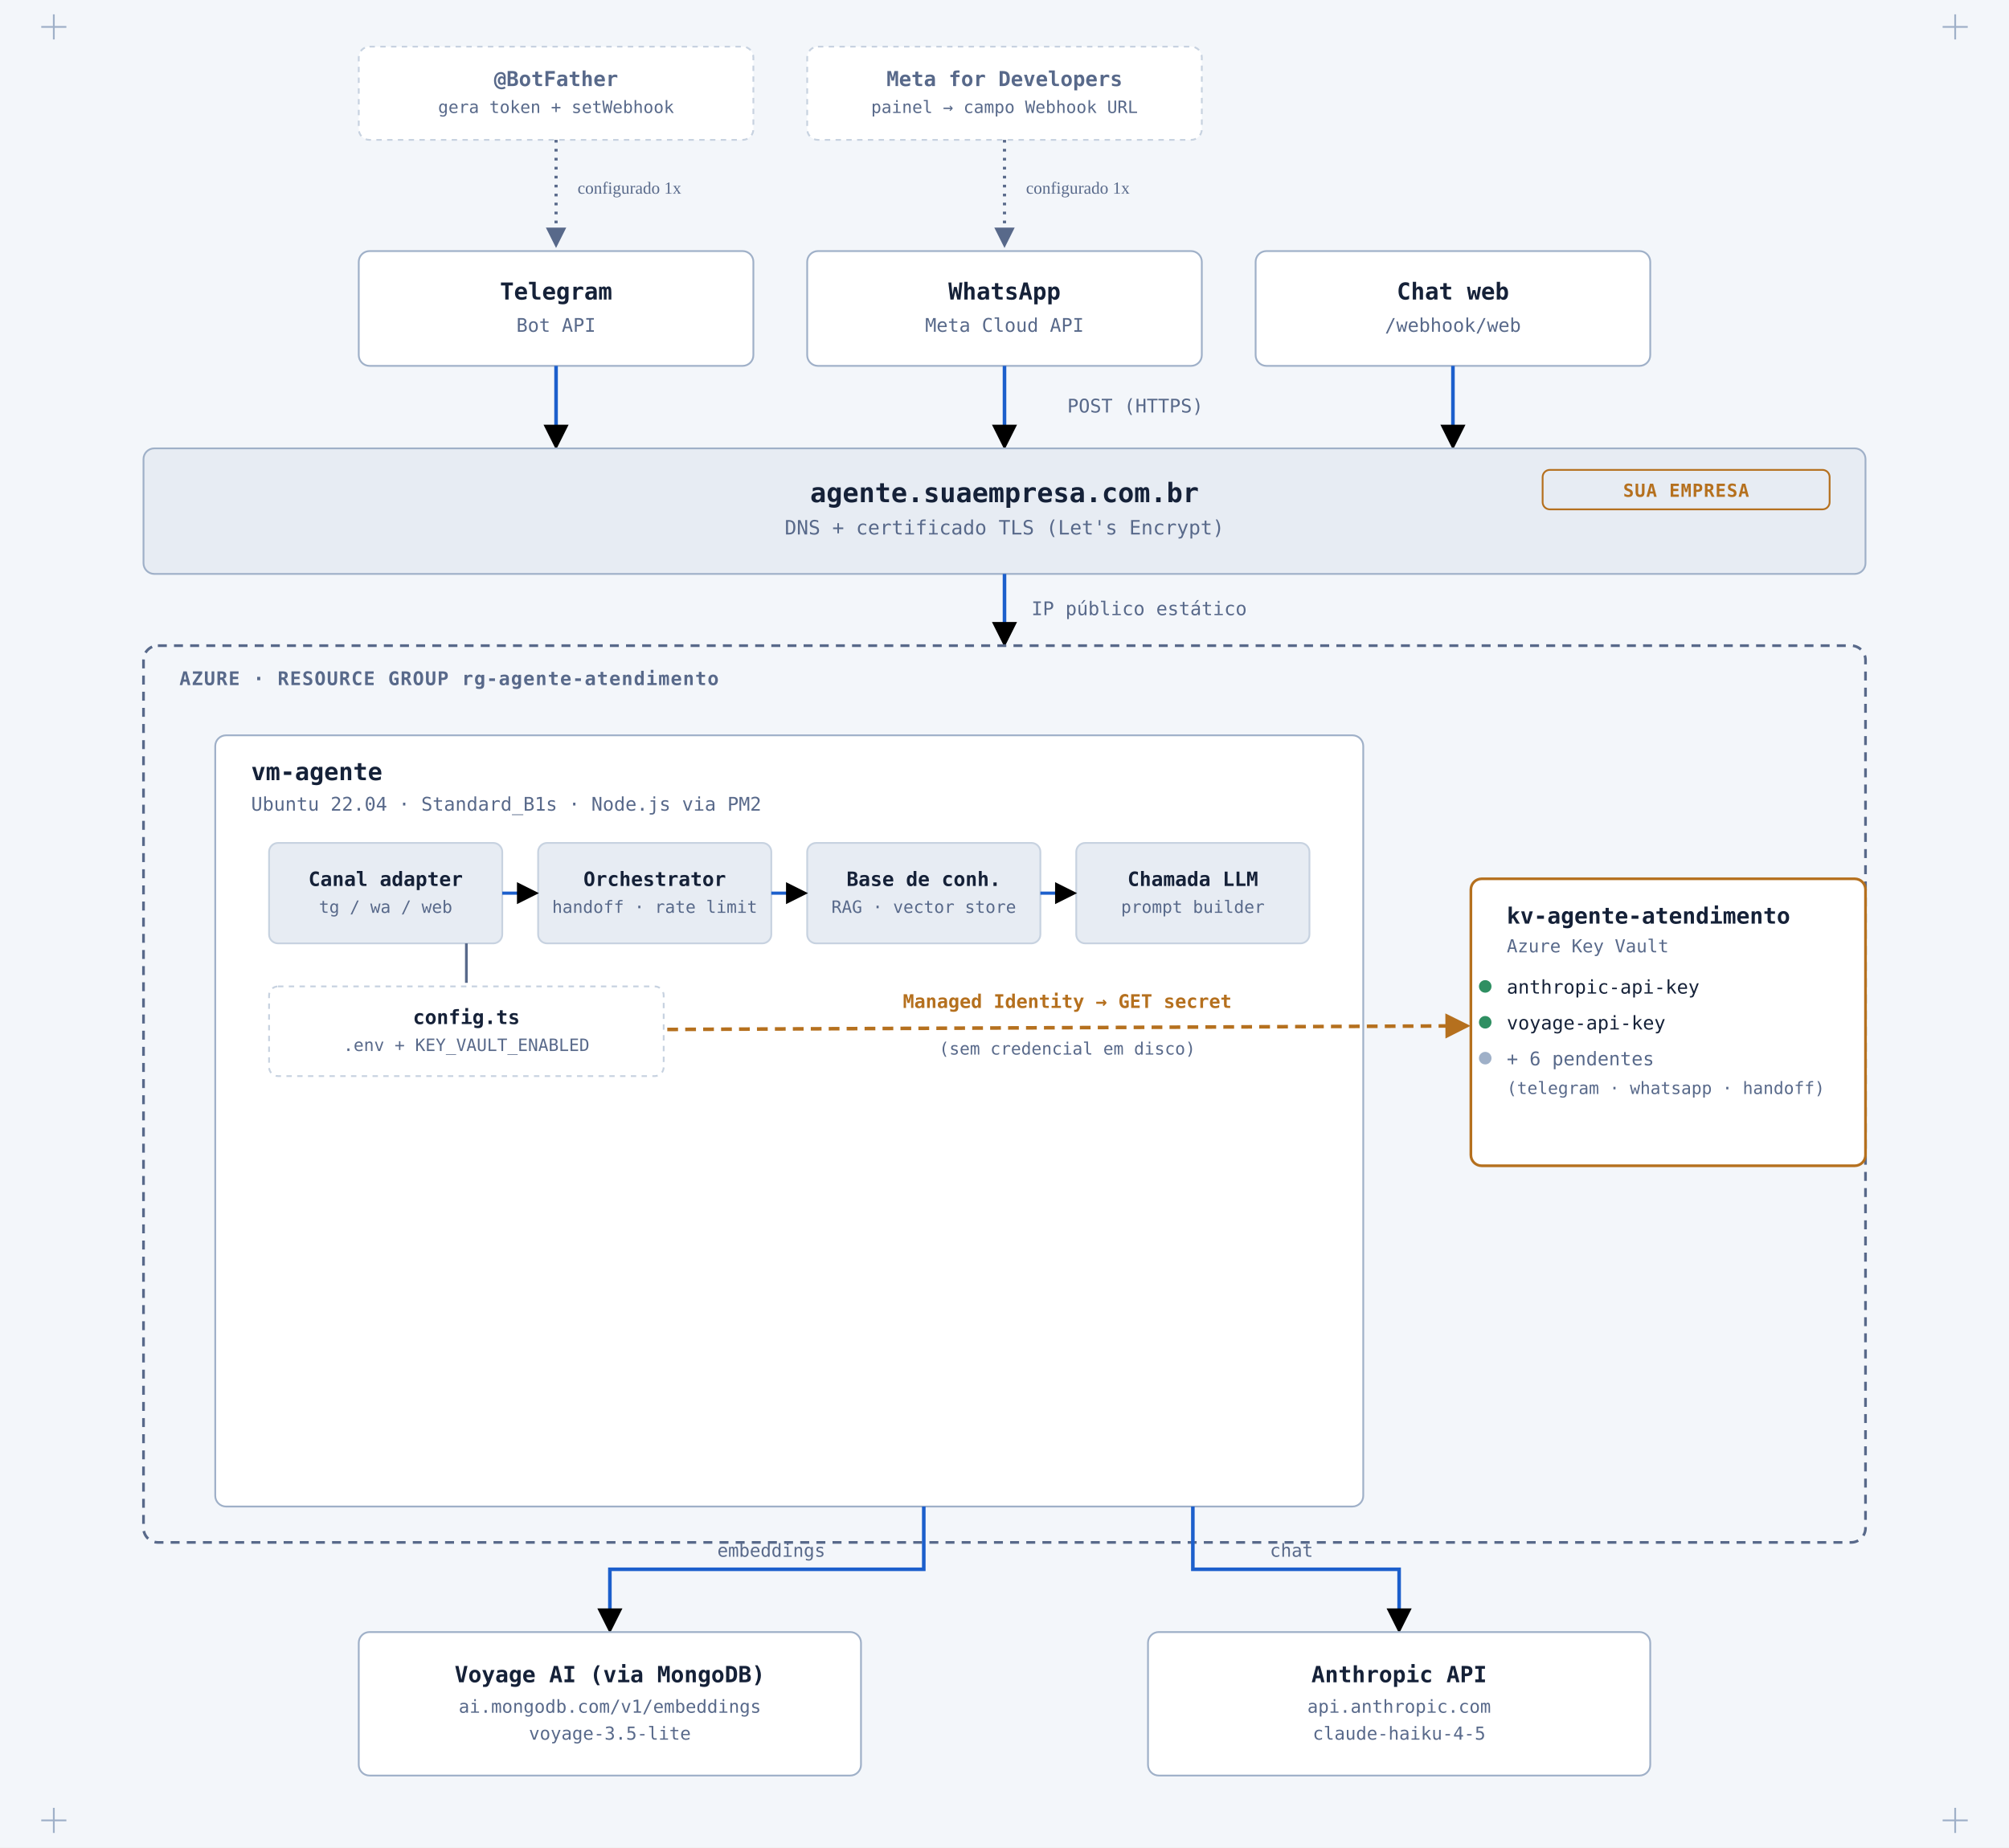
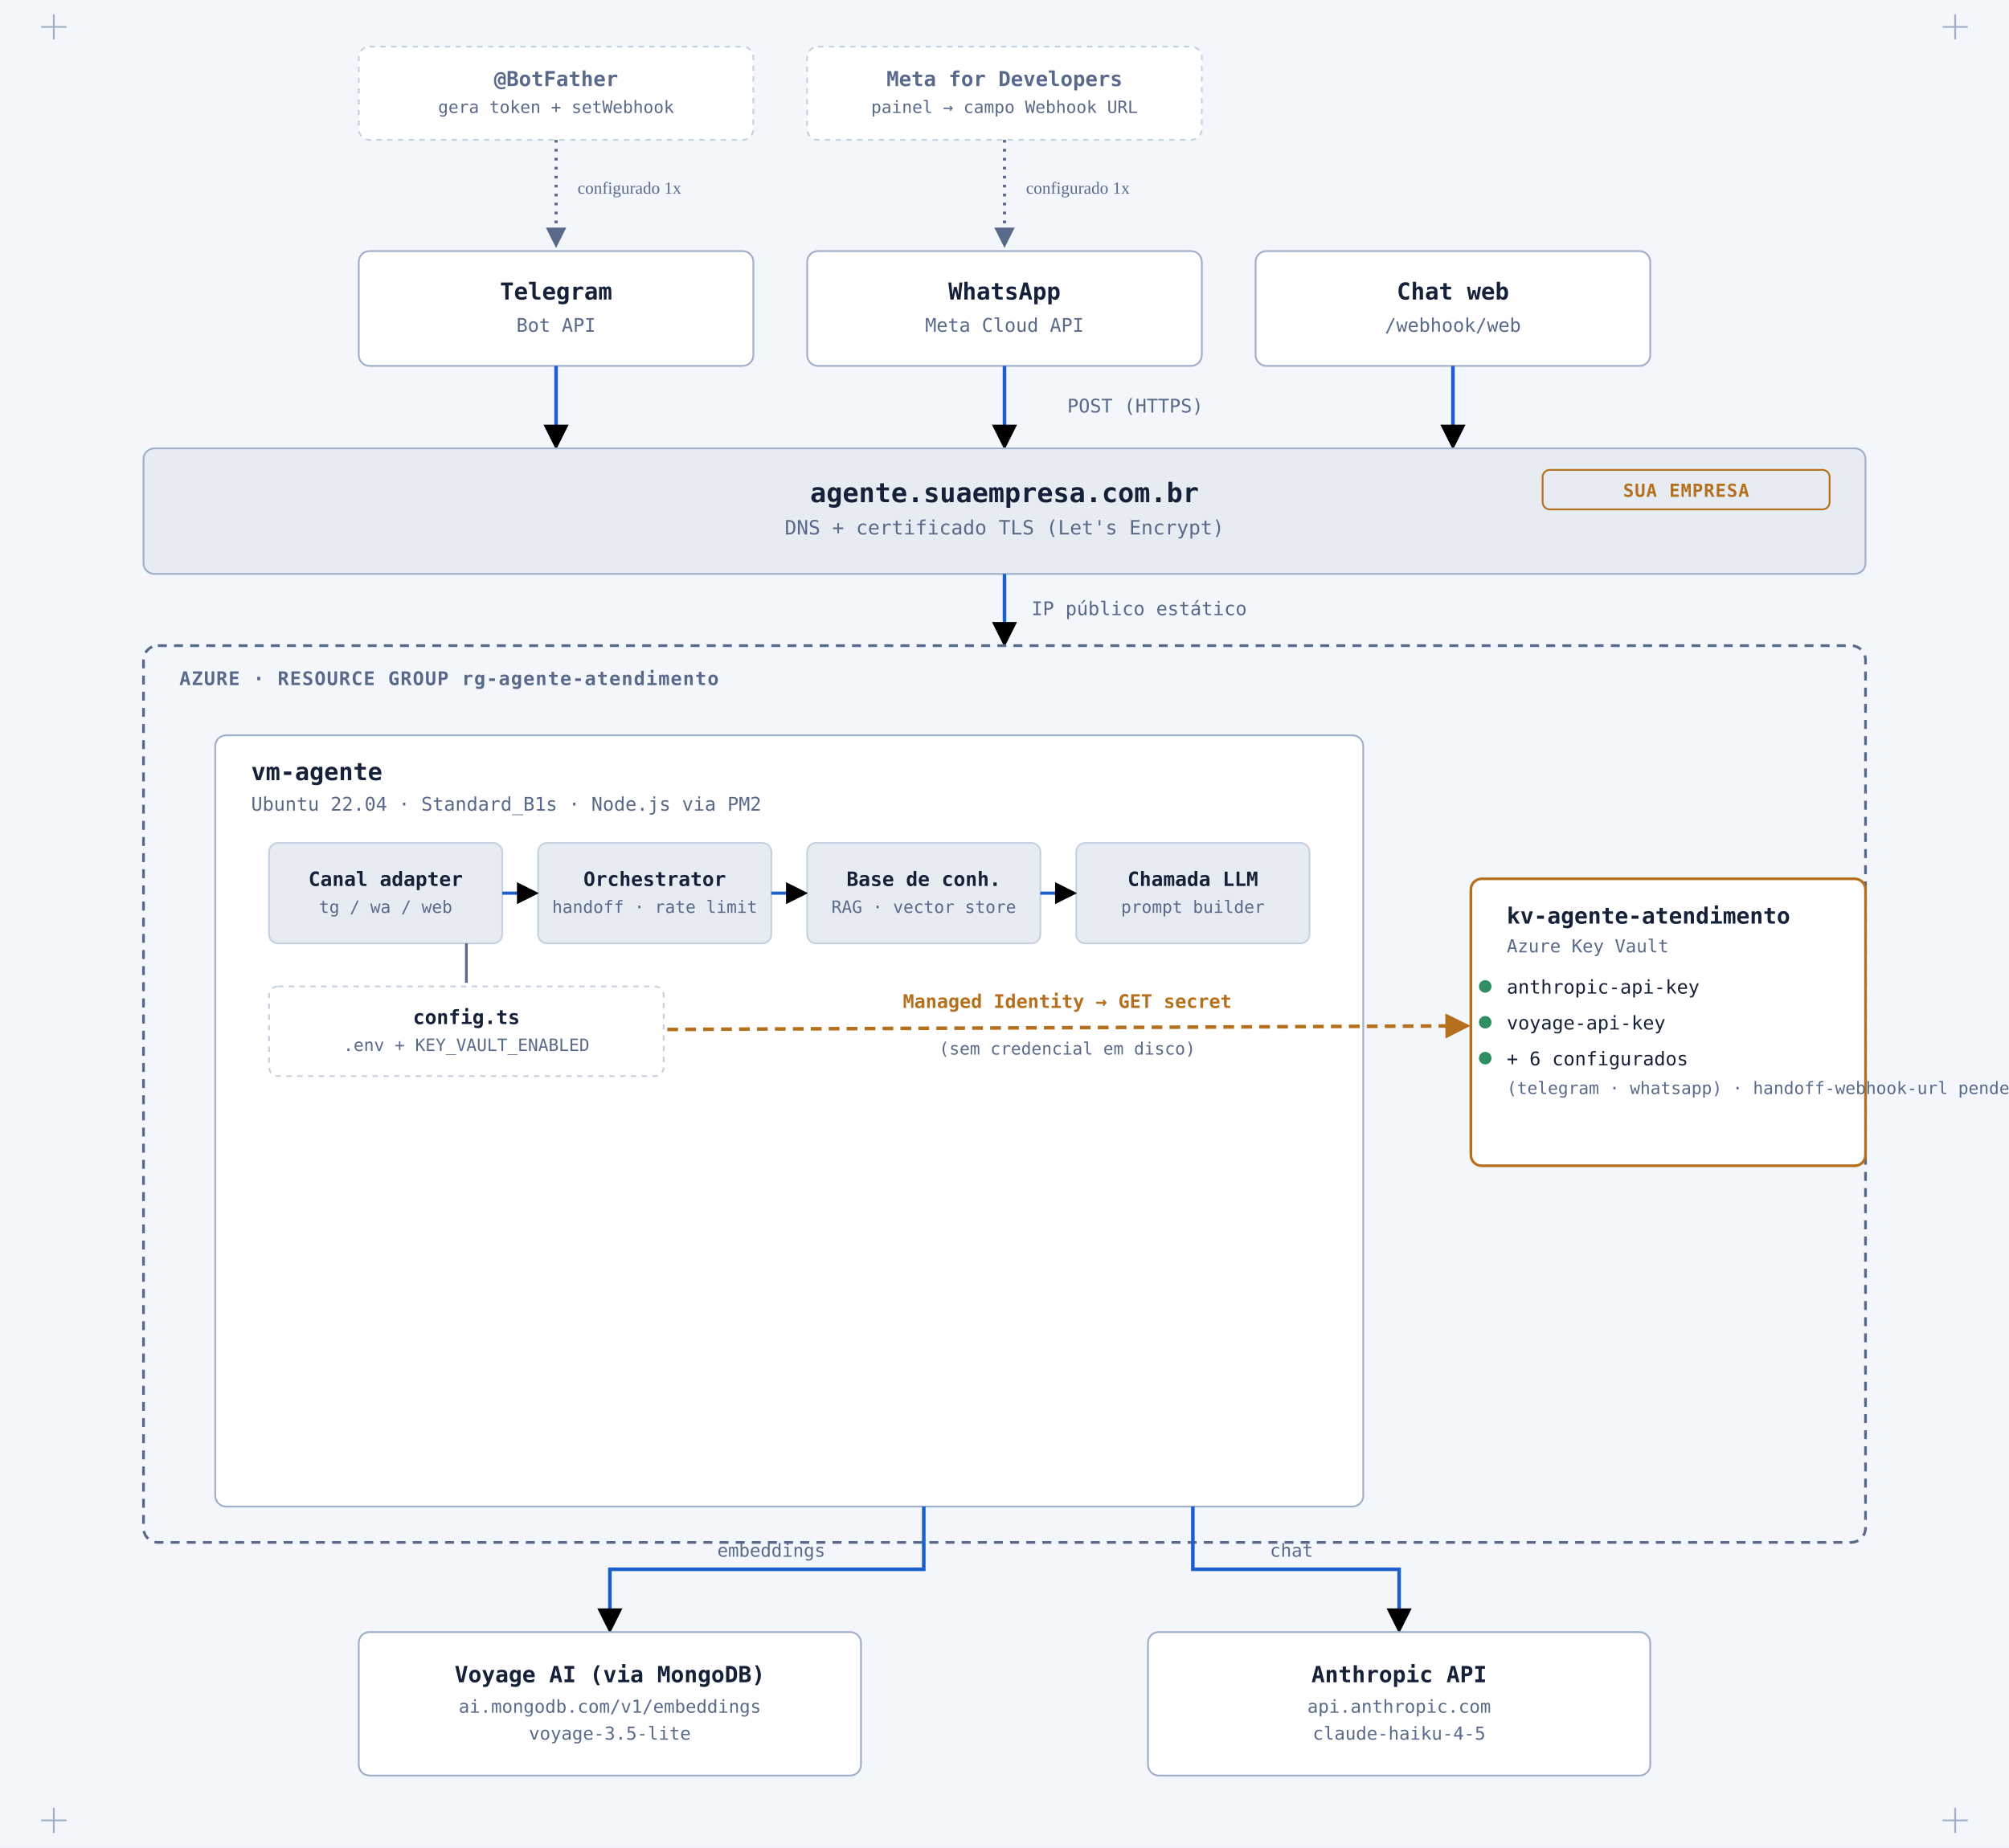
<svg viewBox="0 0 1120 1030" role="img" aria-label="Diagrama mostrando o cadastro único do webhook no BotFather e no Meta for Developers, depois uma mensagem saindo do Telegram, WhatsApp ou chat web, passando pelo domínio HTTPS de propriedade da Sua Empresa, chegando na VM dentro do resource group do Azure, onde o processo busca segredos no Key Vault via Managed Identity antes de chamar as APIs da Anthropic e da Voyage AI.">
  <rect x="0" y="0" width="1120" height="1030" fill="#F3F6FA" />
  <defs>
    <marker id="arrowFlow" viewBox="0 0 10 10" refX="8" refY="5" markerWidth="7" markerHeight="7" orient="auto-start-reverse">
      <path d="M0,0 L10,5 L0,10 z" fill="currentColor" />
    </marker>
    <marker id="arrowSecret" viewBox="0 0 10 10" refX="8" refY="5" markerWidth="7" markerHeight="7" orient="auto-start-reverse">
      <path d="M0,0 L10,5 L0,10 z" fill="#B5701E" />
    </marker>
    <marker id="arrowSetup" viewBox="0 0 10 10" refX="8" refY="5" markerWidth="6.5" markerHeight="6.5" orient="auto-start-reverse">
      <path d="M0,0 L10,5 L0,10 z" fill="#58698A" />
    </marker>
  </defs>
  <g stroke="#9FB0C8" stroke-width="1">
    <path d="M30,8 v14 M23,15 h14" />
    <path d="M1090,8 v14 M1083,15 h14" />
    <path d="M30,1008 v14 M23,1015 h14" />
    <path d="M1090,1008 v14 M1083,1015 h14" />
  </g>
  <g font-family="IBM Plex Mono, monospace">
    <rect x="200" y="26" width="220" height="52" rx="6" fill="#FFFFFF" stroke="#C7D2E0" stroke-dasharray="3 3" />
    <text x="310" y="48" text-anchor="middle" font-size="11.5" font-weight="600" fill="#58698A">@BotFather</text>
    <text x="310" y="63" text-anchor="middle" font-size="9.5" fill="#58698A">gera token + setWebhook</text>
    <rect x="450" y="26" width="220" height="52" rx="6" fill="#FFFFFF" stroke="#C7D2E0" stroke-dasharray="3 3" />
    <text x="560" y="48" text-anchor="middle" font-size="11.5" font-weight="600" fill="#58698A">Meta for Developers</text>
    <text x="560" y="63" text-anchor="middle" font-size="9.5" fill="#58698A">painel → campo Webhook URL</text>
  </g>
  <g stroke="#58698A" stroke-width="1.75" fill="none" stroke-dasharray="1.5 3.5">
    <line x1="310" y1="78" x2="310" y2="136" marker-end="url(#arrowSetup)" />
    <line x1="560" y1="78" x2="560" y2="136" marker-end="url(#arrowSetup)" />
  </g>
  <text x="322" y="108" font-size="9.5" fill="#58698A">configurado 1x</text>
  <text x="572" y="108" font-size="9.5" fill="#58698A">configurado 1x</text>
  <g transform="translate(0,110)">
    <g font-family="IBM Plex Mono, monospace">
      <g>
        <rect x="200" y="30" width="220" height="64" rx="6" fill="#FFFFFF" stroke="#9FB0C8" />
        <text x="310" y="57" text-anchor="middle" font-size="13" font-weight="600" fill="#152138">Telegram</text>
        <text x="310" y="75" text-anchor="middle" font-size="10.5" fill="#58698A">Bot API</text>
      </g>
      <g>
        <rect x="450" y="30" width="220" height="64" rx="6" fill="#FFFFFF" stroke="#9FB0C8" />
        <text x="560" y="57" text-anchor="middle" font-size="13" font-weight="600" fill="#152138">WhatsApp</text>
        <text x="560" y="75" text-anchor="middle" font-size="10.5" fill="#58698A">Meta Cloud API</text>
      </g>
      <g>
        <rect x="700" y="30" width="220" height="64" rx="6" fill="#FFFFFF" stroke="#9FB0C8" />
        <text x="810" y="57" text-anchor="middle" font-size="13" font-weight="600" fill="#152138">Chat web</text>
        <text x="810" y="75" text-anchor="middle" font-size="10.5" fill="#58698A">/webhook/web</text>
      </g>
    </g>
    <g stroke="#1C5FCC" stroke-width="2" fill="none" color="#1C5FCC">
      <line x1="310" y1="94" x2="310" y2="138" marker-end="url(#arrowFlow)" />
      <line x1="560" y1="94" x2="560" y2="138" marker-end="url(#arrowFlow)" />
      <line x1="810" y1="94" x2="810" y2="138" marker-end="url(#arrowFlow)" />
    </g>
    <text x="595" y="120" font-size="10.5" fill="#58698A" font-family="IBM Plex Mono, monospace">POST (HTTPS)</text>
    <rect x="80" y="140" width="960" height="70" rx="6" fill="#E7ECF3" stroke="#9FB0C8" />
    <text x="560" y="170" text-anchor="middle" font-size="15" font-weight="600" fill="#152138" font-family="IBM Plex Mono, monospace">agente.suaempresa.com.br</text>
    <text x="560" y="188" text-anchor="middle" font-size="11" fill="#58698A" font-family="IBM Plex Mono, monospace">DNS + certificado TLS (Let's Encrypt)</text>
    <rect x="860" y="152" width="160" height="22" rx="4" fill="none" stroke="#B5701E" />
    <text x="940" y="167" text-anchor="middle" font-size="10" font-weight="600" letter-spacing="0.04em" fill="#B5701E" font-family="IBM Plex Mono, monospace">SUA EMPRESA</text>
    <line x1="560" y1="210" x2="560" y2="248" stroke="#1C5FCC" stroke-width="2" marker-end="url(#arrowFlow)" color="#1C5FCC" />
    <text x="575" y="233" font-size="10.5" fill="#58698A" font-family="IBM Plex Mono, monospace">IP público estático</text>
    <rect x="80" y="250" width="960" height="500" rx="8" fill="none" stroke="#58698A" stroke-width="1.5" stroke-dasharray="5 4" />
    <text x="100" y="272" font-size="10.5" font-weight="600" letter-spacing="0.05em" fill="#58698A" font-family="IBM Plex Mono, monospace">AZURE · RESOURCE GROUP rg-agente-atendimento</text>
    <rect x="120" y="300" width="640" height="430" rx="6" fill="#FFFFFF" stroke="#9FB0C8" />
    <text x="140" y="325" font-size="13.5" font-weight="700" fill="#152138" font-family="IBM Plex Mono, monospace">vm-agente</text>
    <text x="140" y="342" font-size="10.5" fill="#58698A" font-family="IBM Plex Mono, monospace">Ubuntu 22.04 · Standard_B1s · Node.js via PM2</text>
    <g font-family="IBM Plex Mono, monospace">
      <rect x="150" y="360" width="130" height="56" rx="5" fill="#E7ECF3" stroke="#C7D2E0" />
      <text x="215" y="384" text-anchor="middle" font-size="11" font-weight="600" fill="#152138">Canal adapter</text>
      <text x="215" y="399" text-anchor="middle" font-size="9.5" fill="#58698A">tg / wa / web</text>
      <rect x="300" y="360" width="130" height="56" rx="5" fill="#E7ECF3" stroke="#C7D2E0" />
      <text x="365" y="384" text-anchor="middle" font-size="11" font-weight="600" fill="#152138">Orchestrator</text>
      <text x="365" y="399" text-anchor="middle" font-size="9.5" fill="#58698A">handoff · rate limit</text>
      <rect x="450" y="360" width="130" height="56" rx="5" fill="#E7ECF3" stroke="#C7D2E0" />
      <text x="515" y="384" text-anchor="middle" font-size="11" font-weight="600" fill="#152138">Base de conh.</text>
      <text x="515" y="399" text-anchor="middle" font-size="9.5" fill="#58698A">RAG · vector store</text>
      <rect x="600" y="360" width="130" height="56" rx="5" fill="#E7ECF3" stroke="#C7D2E0" />
      <text x="665" y="384" text-anchor="middle" font-size="11" font-weight="600" fill="#152138">Chamada LLM</text>
      <text x="665" y="399" text-anchor="middle" font-size="9.5" fill="#58698A">prompt builder</text>
    </g>
    <g stroke="#1C5FCC" stroke-width="1.75" fill="none" color="#1C5FCC">
      <line x1="280" y1="388" x2="298" y2="388" marker-end="url(#arrowFlow)" />
      <line x1="430" y1="388" x2="448" y2="388" marker-end="url(#arrowFlow)" />
      <line x1="580" y1="388" x2="598" y2="388" marker-end="url(#arrowFlow)" />
    </g>
    <rect x="150" y="440" width="220" height="50" rx="5" fill="#FFFFFF" stroke="#C7D2E0" stroke-dasharray="3 3" />
    <text x="260" y="461" text-anchor="middle" font-size="11" font-weight="600" fill="#152138" font-family="IBM Plex Mono, monospace">config.ts</text>
    <text x="260" y="476" text-anchor="middle" font-size="9.5" fill="#58698A" font-family="IBM Plex Mono, monospace">.env + KEY_VAULT_ENABLED</text>
    <line x1="260" y1="416" x2="260" y2="438" stroke="#58698A" stroke-width="1.5" />
    <rect x="820" y="380" width="220" height="160" rx="6" fill="#FFFFFF" stroke="#B5701E" stroke-width="1.5" />
    <text x="840" y="405" font-size="12.5" font-weight="700" fill="#152138" font-family="IBM Plex Mono, monospace">kv-agente-atendimento</text>
    <text x="840" y="421" font-size="10" fill="#58698A" font-family="IBM Plex Mono, monospace">Azure Key Vault</text>
    <circle cx="828" cy="440" r="3.5" fill="#2F8F62" />
    <text x="840" y="444" font-size="10.5" fill="#152138" font-family="IBM Plex Mono, monospace">anthropic-api-key</text>
    <circle cx="828" cy="460" r="3.5" fill="#2F8F62" />
    <text x="840" y="464" font-size="10.5" fill="#152138" font-family="IBM Plex Mono, monospace">voyage-api-key</text>
-     <circle cx="828" cy="480" r="3.5" fill="#9FB0C8" />
-     <text x="840" y="484" font-size="10.5" fill="#58698A" font-family="IBM Plex Mono, monospace">+ 6 pendentes</text>
-     <text x="840" y="500" font-size="9.5" fill="#58698A" font-family="IBM Plex Mono, monospace">(telegram · whatsapp · handoff)</text>
+     <circle cx="828" cy="480" r="3.5" fill="#2F8F62" />
+     <text x="840" y="484" font-size="10.5" fill="#152138" font-family="IBM Plex Mono, monospace">+ 6 configurados</text>
+     <text x="840" y="500" font-size="9.5" fill="#58698A" font-family="IBM Plex Mono, monospace">(telegram · whatsapp) · handoff-webhook-url pendente</text>
    <line x1="372" y1="464" x2="817" y2="462" stroke="#B5701E" stroke-width="2" stroke-dasharray="6 4" marker-end="url(#arrowSecret)" />
    <text x="595" y="452" text-anchor="middle" font-size="10.5" font-weight="600" fill="#B5701E" font-family="IBM Plex Mono, monospace">Managed Identity → GET secret</text>
    <text x="595" y="478" text-anchor="middle" font-size="9.5" fill="#58698A" font-family="IBM Plex Mono, monospace">(sem credencial em disco)</text>
    <g stroke="#1C5FCC" stroke-width="2" fill="none" color="#1C5FCC">
      <polyline points="515,730 515,765 340,765 340,798" marker-end="url(#arrowFlow)" />
      <polyline points="665,730 665,765 780,765 780,798" marker-end="url(#arrowFlow)" />
    </g>
    <text x="430" y="758" text-anchor="middle" font-size="10" fill="#58698A" font-family="IBM Plex Mono, monospace">embeddings</text>
    <text x="720" y="758" text-anchor="middle" font-size="10" fill="#58698A" font-family="IBM Plex Mono, monospace">chat</text>
    <rect x="200" y="800" width="280" height="80" rx="6" fill="#FFFFFF" stroke="#9FB0C8" />
    <text x="340" y="828" text-anchor="middle" font-size="12.5" font-weight="700" fill="#152138" font-family="IBM Plex Mono, monospace">Voyage AI (via MongoDB)</text>
    <text x="340" y="845" text-anchor="middle" font-size="10" fill="#58698A" font-family="IBM Plex Mono, monospace">ai.mongodb.com/v1/embeddings</text>
    <text x="340" y="860" text-anchor="middle" font-size="10" fill="#58698A" font-family="IBM Plex Mono, monospace">voyage-3.5-lite</text>
    <rect x="640" y="800" width="280" height="80" rx="6" fill="#FFFFFF" stroke="#9FB0C8" />
    <text x="780" y="828" text-anchor="middle" font-size="12.5" font-weight="700" fill="#152138" font-family="IBM Plex Mono, monospace">Anthropic API</text>
    <text x="780" y="845" text-anchor="middle" font-size="10" fill="#58698A" font-family="IBM Plex Mono, monospace">api.anthropic.com</text>
    <text x="780" y="860" text-anchor="middle" font-size="10" fill="#58698A" font-family="IBM Plex Mono, monospace">claude-haiku-4-5</text>
  </g>
</svg>
